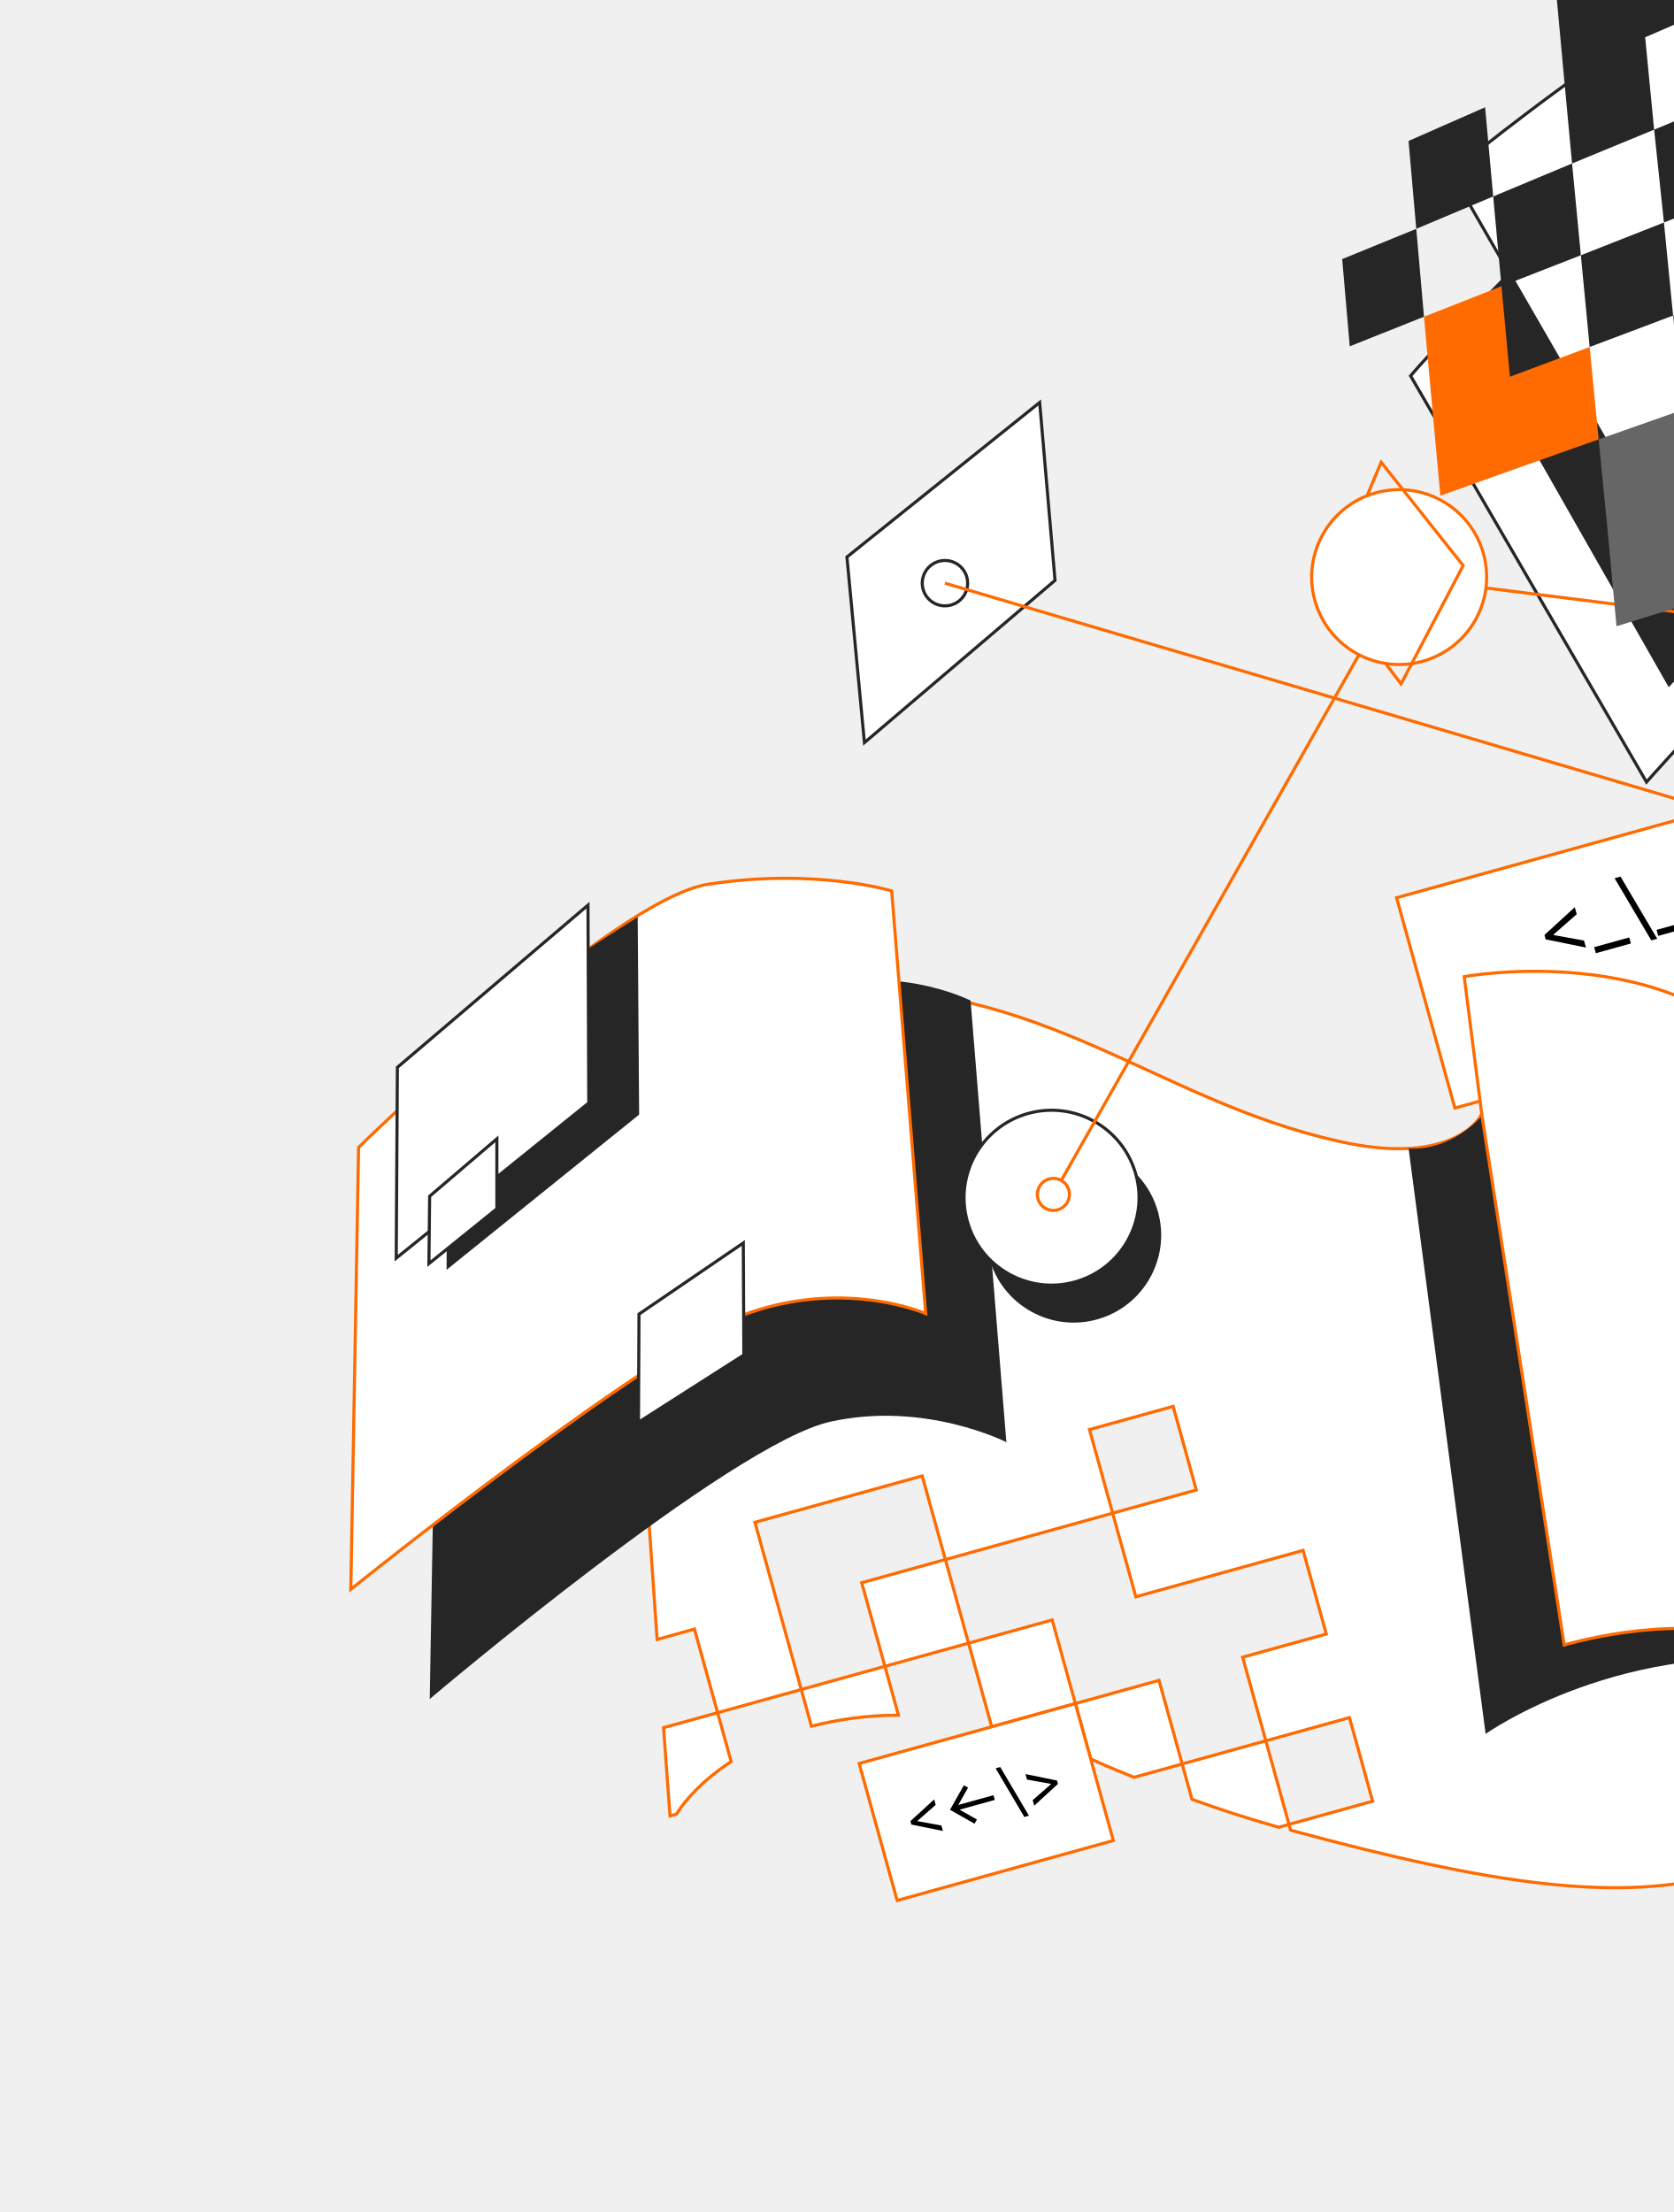
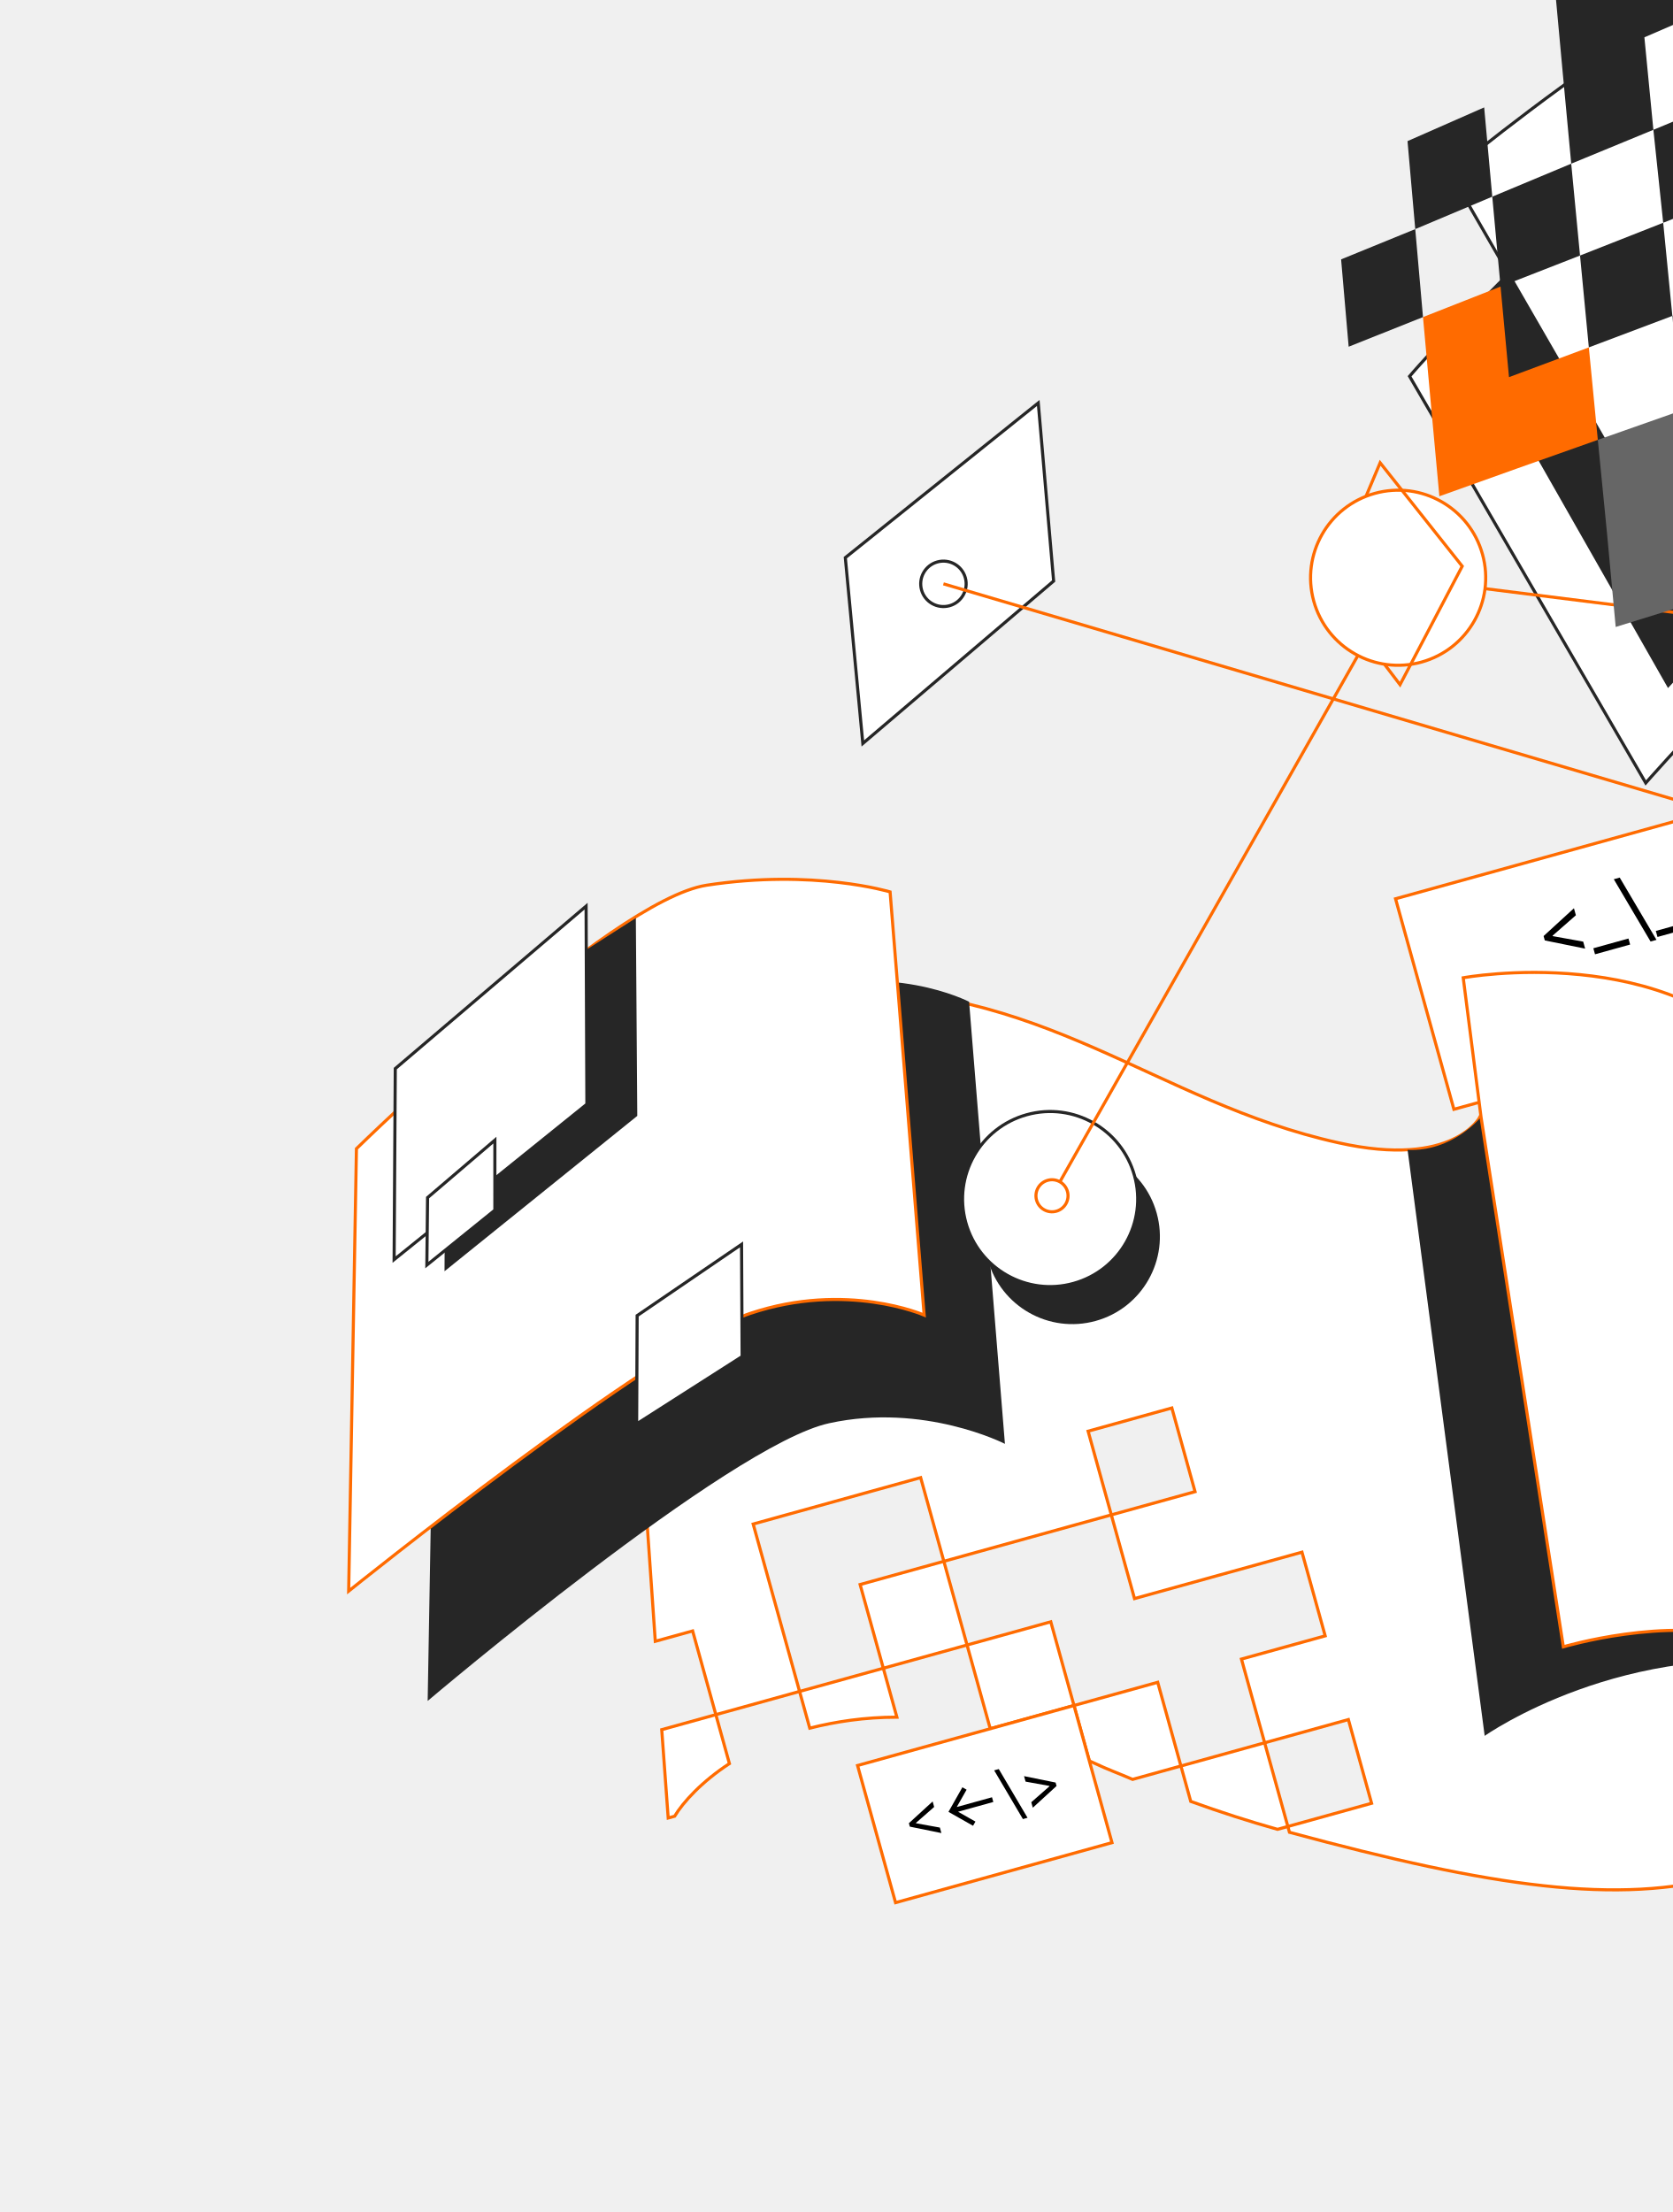
- <svg xmlns="http://www.w3.org/2000/svg" width="662" height="875" viewBox="0 0 662 875" fill="none">
-   <g clip-path="url(#clip0_34_1280)">
-     <path d="M766.504 80.196L821.439 169.616C821.439 169.616 788.332 185.641 741.498 221.36C701.709 251.839 651.326 309.362 651.326 309.362L558 148.674C558 148.674 599.683 99.316 661.619 57.767C718.888 19.155 730.804 21.605 730.804 21.605L766.504 80.196Z" fill="white" stroke="#262626" stroke-width="1.223" stroke-miterlimit="10" />
-     <path d="M577.835 127.287L660.117 271.86C660.117 271.86 687.606 241.503 717.963 215.556C770.345 171.177 810.621 152.343 810.621 152.343L730.479 21.421C730.804 21.605 657.587 40.256 577.835 127.287Z" fill="#262626" />
-     <path d="M989.606 104.922C989.606 104.922 945.76 71.326 854.904 104.455C764.047 137.583 665.378 226.57 665.378 226.57L574.1 68.328C574.1 68.328 698.652 -36.052 782.371 -52.409C850.212 -65.734 885.727 -47.362 885.727 -47.362L989.606 104.922Z" fill="white" stroke="#262626" stroke-width="1.223" stroke-miterlimit="10" />
-     <path d="M969.056 34.736L859.587 266.702L553.478 228.275" stroke="#FF6B00" stroke-width="1.223" stroke-miterlimit="10" />
-     <path d="M552.459 355.12L719.936 308.699L742.994 391.887L575.517 438.309L552.459 355.12Z" fill="white" stroke="#FF6B00" stroke-width="1.223" stroke-miterlimit="10" />
-     <path d="M467.644 697.776L448.554 703.067C443.565 700.889 438.392 699.036 433.332 696.603C432.682 696.235 432.103 696.122 431.453 695.754L425.388 673.876L458.477 664.704L467.644 697.776Z" fill="white" stroke="#FF6B00" stroke-width="1.223" stroke-miterlimit="10" />
-     <path d="M509.898 721.677L542.986 712.505L533.819 679.433L500.731 688.605L491.564 655.533L524.652 646.362L515.485 613.29L482.397 622.461L449.309 631.633L440.142 598.561L473.23 589.389L464.063 556.317L430.975 565.489L440.142 598.561L407.054 607.732L373.966 616.904L364.799 583.832L331.711 593.003L298.623 602.175L307.79 635.247L316.957 668.318L283.869 677.49L274.702 644.418L259.939 648.51L244.497 425.69C244.497 425.69 266.418 393.041 325.316 390.96C413.537 387.875 456.836 435.319 529.845 451.517C575.729 461.81 585.908 441.182 585.908 441.182L615.679 632.636C615.679 632.636 692.471 616.008 736.319 667.409C762.34 698.001 723.228 729.936 682.759 741.153C640.508 752.864 590.536 745.622 510.533 723.966L509.898 721.677Z" fill="white" stroke="#FF6B00" stroke-width="1.223" stroke-miterlimit="10" />
-     <path d="M509.899 721.677L505.827 722.805C494.533 719.635 483.098 715.956 471.523 711.768L467.644 697.776L500.732 688.605L509.899 721.677Z" fill="white" stroke="#FF6B00" stroke-width="1.223" stroke-miterlimit="10" />
-     <path d="M425.389 673.876L393.064 682.835C392.81 682.906 392.485 682.722 392.23 682.793L383.134 649.975L416.222 640.804L425.389 673.876Z" fill="white" stroke="#FF6B00" stroke-width="1.223" stroke-miterlimit="10" />
-     <path d="M355.405 678.481C342.526 678.49 331.229 680.251 320.977 682.819L316.958 668.318L350.046 659.147L355.405 678.481Z" fill="white" stroke="#FF6B00" stroke-width="1.223" stroke-miterlimit="10" />
-     <path d="M267.585 717.616L265.039 718.322L262.49 683.416L283.87 677.49L289.229 696.824C278.324 703.956 270.967 712.022 267.585 717.616Z" fill="white" stroke="#FF6B00" stroke-width="1.223" stroke-miterlimit="10" />
-     <path d="M340.879 626.075L373.967 616.903L383.134 649.975L350.046 659.147L340.879 626.075Z" fill="white" stroke="#FF6B00" stroke-width="1.223" stroke-miterlimit="10" />
-     <path d="M557.213 454.34L587.678 685.872C587.678 685.872 643.138 646.666 717.31 658.158L675.995 435.935C675.995 435.935 640.769 408.717 586.232 441.366C586.232 441.366 574.984 455.168 557.213 454.34Z" fill="#262626" />
-     <path d="M586.233 441.365L579.201 386.334C579.201 386.334 661.351 371.234 701.651 421.701L743.663 679.07C743.663 679.07 739.334 662.463 689.679 647.463C659.784 638.491 618.763 650.683 618.763 650.683L586.233 441.365Z" fill="white" stroke="#FF6B00" stroke-width="1.223" stroke-miterlimit="10" />
-     <path d="M383.94 395.804C383.94 395.804 351.93 379.2 311.402 393.173C270.874 407.146 173.066 497.264 173.066 497.264L169.993 672.071C169.993 672.071 289.368 570.77 328.691 562.336C366.161 554.141 398.101 570.491 398.101 570.491L383.94 395.804Z" fill="#262626" />
-     <path d="M352.725 352.407C352.725 352.407 322.505 343.251 280.187 349.776C242.082 355.681 141.851 453.867 141.851 453.867L138.778 628.674C138.778 628.674 259.352 531.697 297.476 518.939C335.599 506.18 366.184 519.618 366.184 519.618L352.725 352.407Z" fill="white" stroke="#FF6B00" stroke-width="1.223" stroke-miterlimit="10" />
-     <path d="M252.258 362.722L252.827 440.913L176.655 502.296L177.092 420.814L232.711 375.263L252.258 362.722Z" fill="#262626" />
-     <path d="M339.867 697.581L425.387 673.876L440.406 728.063L354.886 751.768L339.867 697.581Z" fill="white" stroke="#FF6B00" stroke-width="1.223" stroke-miterlimit="10" />
-     <path d="M418.5 705.671L418.123 704.314L405.657 701.778L406.259 703.949L415.758 705.664L415.652 705.547L415.746 705.886L415.776 705.731L408.516 712.092L409.117 714.263L418.5 705.671ZM393.844 699.499L405.206 718.745L407.038 718.237L395.676 698.991L393.844 699.499ZM385.502 721.393L386.451 719.742L379.583 715.855L393.51 711.995L392.993 710.129L379.066 713.989L382.957 707.138L381.289 706.194L375.796 715.9L385.502 721.393ZM360.529 721.739L372.996 724.275L372.394 722.104L362.895 720.389L363 720.506L362.906 720.167L362.876 720.321L370.137 713.961L369.535 711.79L360.153 720.382L360.529 721.739Z" fill="black" />
-     <path d="M232.595 358.036L232.909 436.297L156.737 497.681L157.198 422.218L232.595 358.036Z" fill="white" stroke="#262626" stroke-width="1.223" stroke-miterlimit="10" />
-     <path d="M341.951 293.756L335.031 220.339L411.273 159.21L417.347 229.574L341.951 293.756Z" fill="white" stroke="#262626" stroke-width="1.223" stroke-miterlimit="10" />
-     <path d="M376.201 239.335C371.421 240.66 366.474 237.861 365.149 233.084C363.825 228.307 366.626 223.361 371.406 222.036C376.185 220.711 381.133 223.51 382.457 228.287C383.781 233.064 380.98 238.011 376.201 239.335Z" fill="white" stroke="#262626" stroke-width="1.223" stroke-miterlimit="10" />
-     <path d="M196.552 450.484L196.547 478.154L169.671 499.849L169.958 473.197L196.552 450.484Z" fill="white" stroke="#262626" stroke-width="1.223" stroke-miterlimit="10" />
-     <path d="M294.03 491.677L294.255 535.994L252.573 562.614L252.772 519.824L294.03 491.677Z" fill="white" stroke="#262626" stroke-width="1.223" stroke-miterlimit="10" />
-     <path d="M433.972 521.922C415.558 527.026 396.494 516.243 391.392 497.838C386.29 479.432 397.083 460.374 415.497 455.269C433.912 450.165 452.976 460.948 458.077 479.354C463.179 497.759 452.387 516.818 433.972 521.922Z" fill="#262626" />
-     <path d="M425.204 507.094C406.789 512.198 387.725 501.415 382.624 483.01C377.522 464.604 388.314 445.545 406.729 440.441C425.143 435.337 444.207 446.12 449.309 464.526C454.411 482.931 443.618 501.99 425.204 507.094Z" fill="white" stroke="#262626" stroke-width="1.223" stroke-miterlimit="10" />
-     <path d="M415.964 473.768L548.818 239.155" stroke="#FF6B00" stroke-width="1.223" stroke-miterlimit="10" />
-     <path d="M562.716 261.601C544.302 266.705 525.238 255.922 520.136 237.517C515.035 219.111 525.827 200.053 544.241 194.948C562.656 189.844 581.72 200.627 586.821 219.033C591.923 237.438 581.131 256.497 562.716 261.601Z" fill="white" stroke="#FF6B00" stroke-width="1.223" stroke-miterlimit="10" />
-     <path d="M540.748 196.191L546.369 182.853L578.802 223.722L554.227 270.529L548.196 262.613" stroke="#FF6B00" stroke-width="1.223" stroke-miterlimit="10" />
-     <path d="M711.635 343.809L711.154 342.074L695.217 338.833L695.986 341.608L708.13 343.8L707.995 343.651L708.115 344.084L708.154 343.887L698.872 352.017L699.641 354.793L711.635 343.809ZM682.916 360.176L683.577 362.562L697.456 358.715L696.795 356.329L682.916 360.176ZM669.11 364.003L669.772 366.388L683.65 362.541L682.989 360.156L669.11 364.003ZM655.305 367.83L655.966 370.215L669.845 366.368L669.184 363.983L655.305 367.83ZM638.699 347.4L653.224 372.002L655.567 371.353L641.041 346.75L638.699 347.4ZM630.616 374.673L631.277 377.058L645.156 373.211L644.495 370.826L630.616 374.673ZM611.437 371.582L627.374 374.824L626.605 372.049L614.462 369.857L614.596 370.006L614.476 369.573L614.438 369.77L623.72 361.64L622.95 358.864L610.956 369.848L611.437 371.582Z" fill="black" />
-     <path d="M418.393 478.574C415.02 479.509 411.527 477.533 410.592 474.161C409.658 470.789 411.635 467.298 415.009 466.363C418.382 465.427 421.875 467.403 422.81 470.775C423.744 474.147 421.767 477.639 418.393 478.574Z" fill="white" stroke="#FF6B00" stroke-width="1.223" stroke-miterlimit="10" />
-     <path d="M661.841 124.821L695.865 112.103L691.776 74.61L726.861 60.776L731.091 98.778L767.589 85.1L771.917 124.444L735.207 137.359L699.515 149.992L703.49 188.064L669.114 199.51L672.764 237.399L639.449 247.729L636.01 210.603L632.388 173.803L665.35 162.201L661.841 124.821Z" fill="#666666" />
-     <path d="M658.219 88.021L654.342 51.291L688.013 37.301L691.776 74.61L658.219 88.021Z" fill="#262626" />
-     <path d="M628.836 137.257L625.354 100.966L658.219 88.021L661.841 124.822L628.836 137.257Z" fill="#262626" />
-     <path d="M593.947 113.233L590.677 77.705L621.873 64.675L625.355 100.966L593.947 113.233Z" fill="#262626" />
-     <path d="M597.288 149.016L628.836 137.257L632.389 173.803L600.444 185.123L569.772 196.09L566.502 160.562L563.303 125.288L593.947 113.233L597.288 149.016Z" fill="#FF6B00" />
-     <path d="M654.342 51.291L621.874 64.674L618.533 28.892L615.263 -6.637L647.125 -21.221L680.443 -36.483L684.32 0.247L650.79 14.745L654.342 51.291Z" fill="#262626" />
-     <path d="M557.186 55.758L587.478 42.431L590.677 77.705L560.244 90.523L557.186 55.758Z" fill="#262626" />
-     <path d="M533.93 136.991L530.942 102.48L560.243 90.523L563.302 125.288L533.93 136.991Z" fill="#262626" />
-     <path d="M373.801 230.686L936.759 396.803" stroke="#FF6B00" stroke-width="1.223" stroke-miterlimit="10" />
-   </g>
-   <defs>
-     <clipPath id="clip0_34_1280">
-       <rect width="1003.13" height="769.271" fill="white" transform="matrix(-0.963665 0.267112 0.267112 0.963665 966.682 -135)" />
-     </clipPath>
-   </defs>
+ <svg xmlns="http://www.w3.org/2000/svg" width="661" height="874" viewBox="0 0 661 874" fill="none">
+   <path d="M765.504 80.196L820.439 169.616C820.439 169.616 787.332 185.641 740.498 221.36C700.709 251.839 650.326 309.362 650.326 309.362L557 148.674C557 148.674 598.683 99.316 660.619 57.767C717.888 19.155 729.804 21.605 729.804 21.605L765.504 80.196Z" fill="white" stroke="#262626" stroke-width="1.223" stroke-miterlimit="10" />
+   <path d="M576.835 127.287L659.117 271.86C659.117 271.86 686.606 241.503 716.963 215.556C769.345 171.177 809.621 152.343 809.621 152.343L729.479 21.421C729.804 21.605 656.587 40.256 576.835 127.287Z" fill="#262626" />
+   <path d="M988.606 104.922C988.606 104.922 944.76 71.326 853.904 104.455C763.047 137.583 664.378 226.57 664.378 226.57L573.1 68.328C573.1 68.328 697.652 -36.052 781.371 -52.409C849.212 -65.734 884.727 -47.362 884.727 -47.362L988.606 104.922Z" fill="white" stroke="#262626" stroke-width="1.223" stroke-miterlimit="10" />
+   <path d="M968.056 34.736L858.587 266.702L552.478 228.275" stroke="#FF6B00" stroke-width="1.223" stroke-miterlimit="10" />
+   <path d="M551.459 355.12L718.936 308.699L741.994 391.887L574.517 438.309L551.459 355.12Z" fill="white" stroke="#FF6B00" stroke-width="1.223" stroke-miterlimit="10" />
+   <path d="M466.644 697.776L447.554 703.067C442.565 700.889 437.392 699.036 432.332 696.603C431.682 696.235 431.103 696.122 430.453 695.754L424.388 673.876L457.477 664.704L466.644 697.776Z" fill="white" stroke="#FF6B00" stroke-width="1.223" stroke-miterlimit="10" />
+   <path d="M508.898 721.677L541.986 712.505L532.819 679.433L499.731 688.605L490.564 655.533L523.652 646.362L514.485 613.29L481.397 622.461L448.309 631.633L439.142 598.561L472.23 589.389L463.063 556.317L429.975 565.489L439.142 598.561L406.054 607.732L372.966 616.904L363.799 583.832L330.711 593.003L297.623 602.175L306.79 635.247L315.957 668.318L282.869 677.49L273.702 644.418L258.939 648.51L243.497 425.69C243.497 425.69 265.418 393.041 324.316 390.96C412.537 387.875 455.836 435.319 528.845 451.517C574.729 461.81 584.908 441.182 584.908 441.182L614.679 632.636C614.679 632.636 691.471 616.008 735.319 667.409C761.34 698.001 722.228 729.936 681.759 741.153C639.508 752.864 589.536 745.622 509.533 723.966L508.898 721.677V721.677Z" fill="white" stroke="#FF6B00" stroke-width="1.223" stroke-miterlimit="10" />
+   <path d="M508.899 721.677L504.827 722.805C493.533 719.635 482.099 715.956 470.523 711.768L466.644 697.776L499.732 688.605L508.899 721.677Z" fill="white" stroke="#FF6B00" stroke-width="1.223" stroke-miterlimit="10" />
+   <path d="M424.389 673.876L392.064 682.835C391.81 682.906 391.485 682.722 391.23 682.793L382.134 649.975L415.222 640.804L424.389 673.876Z" fill="white" stroke="#FF6B00" stroke-width="1.223" stroke-miterlimit="10" />
+   <path d="M354.405 678.481C341.526 678.49 330.229 680.251 319.977 682.819L315.958 668.318L349.046 659.147L354.405 678.481Z" fill="white" stroke="#FF6B00" stroke-width="1.223" stroke-miterlimit="10" />
+   <path d="M266.585 717.616L264.039 718.322L261.49 683.416L282.87 677.49L288.229 696.824C277.324 703.956 269.967 712.022 266.585 717.616Z" fill="white" stroke="#FF6B00" stroke-width="1.223" stroke-miterlimit="10" />
+   <path d="M339.879 626.075L372.967 616.903L382.134 649.975L349.046 659.147L339.879 626.075Z" fill="white" stroke="#FF6B00" stroke-width="1.223" stroke-miterlimit="10" />
+   <path d="M556.213 454.34L586.678 685.872C586.678 685.872 642.138 646.666 716.31 658.158L674.995 435.935C674.995 435.935 639.769 408.717 585.232 441.366C585.232 441.366 573.984 455.168 556.213 454.34Z" fill="#262626" />
+   <path d="M585.233 441.365L578.201 386.334C578.201 386.334 660.351 371.234 700.651 421.701L742.663 679.07C742.663 679.07 738.334 662.463 688.679 647.463C658.784 638.491 617.763 650.683 617.763 650.683L585.233 441.365Z" fill="white" stroke="#FF6B00" stroke-width="1.223" stroke-miterlimit="10" />
+   <path d="M382.94 395.804C382.94 395.804 350.93 379.2 310.402 393.173C269.874 407.146 172.066 497.264 172.066 497.264L168.993 672.071C168.993 672.071 288.368 570.77 327.691 562.336C365.161 554.141 397.101 570.491 397.101 570.491L382.94 395.804Z" fill="#262626" />
+   <path d="M351.725 352.407C351.725 352.407 321.505 343.251 279.187 349.776C241.082 355.681 140.851 453.867 140.851 453.867L137.778 628.674C137.778 628.674 258.352 531.697 296.476 518.939C334.599 506.18 365.184 519.618 365.184 519.618L351.725 352.407Z" fill="white" stroke="#FF6B00" stroke-width="1.223" stroke-miterlimit="10" />
+   <path d="M251.258 362.722L251.827 440.913L175.655 502.296L176.092 420.814L231.711 375.263L251.258 362.722Z" fill="#262626" />
+   <path d="M338.867 697.581L424.387 673.876L439.406 728.063L353.886 751.768L338.867 697.581Z" fill="white" stroke="#FF6B00" stroke-width="1.223" stroke-miterlimit="10" />
+   <path d="M417.5 705.671L417.123 704.314L404.657 701.778L405.259 703.949L414.758 705.664L414.652 705.547L414.746 705.886L414.776 705.731L407.516 712.092L408.117 714.263L417.5 705.671ZM392.844 699.499L404.206 718.745L406.038 718.237L394.676 698.991L392.844 699.499ZM384.502 721.393L385.451 719.742L378.583 715.855L392.51 711.995L391.993 710.129L378.066 713.989L381.957 707.138L380.289 706.194L374.796 715.9L384.502 721.393ZM359.529 721.739L371.996 724.275L371.394 722.104L361.895 720.389L362 720.506L361.906 720.167L361.876 720.321L369.137 713.961L368.535 711.79L359.153 720.382L359.529 721.739Z" fill="black" />
+   <path d="M231.595 358.036L231.909 436.298L155.737 497.681L156.198 422.218L231.595 358.036Z" fill="white" stroke="#262626" stroke-width="1.223" stroke-miterlimit="10" />
+   <path d="M340.951 293.756L334.031 220.339L410.273 159.21L416.347 229.574L340.951 293.756Z" fill="white" stroke="#262626" stroke-width="1.223" stroke-miterlimit="10" />
+   <path d="M375.201 239.335C370.421 240.66 365.474 237.861 364.149 233.084C362.825 228.307 365.626 223.361 370.406 222.036C375.185 220.711 380.133 223.51 381.457 228.287C382.781 233.064 379.98 238.011 375.201 239.335Z" fill="white" stroke="#262626" stroke-width="1.223" stroke-miterlimit="10" />
+   <path d="M195.552 450.484L195.547 478.154L168.671 499.849L168.958 473.197L195.552 450.484Z" fill="white" stroke="#262626" stroke-width="1.223" stroke-miterlimit="10" />
+   <path d="M293.03 491.677L293.255 535.994L251.573 562.614L251.772 519.824L293.03 491.677Z" fill="white" stroke="#262626" stroke-width="1.223" stroke-miterlimit="10" />
+   <path d="M432.972 521.922C414.558 527.026 395.494 516.243 390.392 497.838C385.29 479.432 396.083 460.374 414.497 455.269C432.912 450.165 451.976 460.948 457.077 479.354C462.179 497.759 451.387 516.818 432.972 521.922Z" fill="#262626" />
+   <path d="M424.204 507.094C405.789 512.198 386.725 501.415 381.624 483.01C376.522 464.604 387.314 445.545 405.729 440.441C424.143 435.337 443.207 446.12 448.309 464.526C453.411 482.931 442.618 501.99 424.204 507.094Z" fill="white" stroke="#262626" stroke-width="1.223" stroke-miterlimit="10" />
+   <path d="M414.964 473.768L547.818 239.155" stroke="#FF6B00" stroke-width="1.223" stroke-miterlimit="10" />
+   <path d="M561.716 261.601C543.302 266.705 524.238 255.922 519.136 237.517C514.035 219.111 524.827 200.053 543.241 194.948C561.656 189.844 580.72 200.627 585.821 219.033C590.923 237.438 580.131 256.497 561.716 261.601Z" fill="white" stroke="#FF6B00" stroke-width="1.223" stroke-miterlimit="10" />
+   <path d="M539.748 196.191L545.369 182.853L577.802 223.722L553.227 270.529L547.196 262.613" stroke="#FF6B00" stroke-width="1.223" stroke-miterlimit="10" />
+   <path d="M710.635 343.809L710.154 342.074L694.217 338.833L694.986 341.608L707.13 343.8L706.995 343.651L707.115 344.084L707.154 343.887L697.872 352.017L698.641 354.793L710.635 343.809ZM681.916 360.176L682.577 362.562L696.456 358.715L695.795 356.329L681.916 360.176ZM668.11 364.003L668.772 366.388L682.65 362.541L681.989 360.156L668.11 364.003ZM654.305 367.83L654.966 370.215L668.845 366.368L668.184 363.983L654.305 367.83ZM637.699 347.4L652.224 372.002L654.567 371.353L640.041 346.75L637.699 347.4ZM629.616 374.673L630.277 377.058L644.156 373.211L643.495 370.826L629.616 374.673ZM610.437 371.582L626.374 374.824L625.605 372.049L613.462 369.857L613.596 370.006L613.476 369.573L613.438 369.77L622.72 361.64L621.95 358.864L609.956 369.848L610.437 371.582Z" fill="black" />
+   <path d="M417.393 478.574C414.02 479.509 410.527 477.533 409.592 474.161C408.658 470.789 410.635 467.298 414.009 466.363C417.382 465.427 420.875 467.403 421.81 470.775C422.744 474.147 420.767 477.639 417.393 478.574Z" fill="white" stroke="#FF6B00" stroke-width="1.223" stroke-miterlimit="10" />
+   <path d="M660.841 124.821L694.865 112.103L690.776 74.61L725.861 60.776L730.091 98.778L766.589 85.1L770.917 124.444L734.207 137.359L698.515 149.992L702.49 188.064L668.114 199.51L671.764 237.399L638.449 247.729L635.01 210.603L631.388 173.803L664.35 162.201L660.841 124.821Z" fill="#666666" />
+   <path d="M657.219 88.021L653.342 51.291L687.013 37.301L690.776 74.61L657.219 88.021Z" fill="#262626" />
+   <path d="M627.836 137.257L624.354 100.966L657.219 88.021L660.841 124.822L627.836 137.257Z" fill="#262626" />
+   <path d="M592.947 113.233L589.677 77.705L620.873 64.675L624.355 100.966L592.947 113.233Z" fill="#262626" />
+   <path d="M596.288 149.016L627.836 137.257L631.389 173.803L599.444 185.123L568.772 196.09L565.502 160.562L562.303 125.288L592.947 113.233L596.288 149.016Z" fill="#FF6B00" />
+   <path d="M653.342 51.291L620.874 64.674L617.533 28.892L614.263 -6.637L646.125 -21.221L679.443 -36.483L683.32 0.247L649.79 14.745L653.342 51.291Z" fill="#262626" />
+   <path d="M556.186 55.758L586.478 42.431L589.677 77.705L559.244 90.523L556.186 55.758Z" fill="#262626" />
+   <path d="M532.93 136.991L529.942 102.48L559.243 90.523L562.302 125.288L532.93 136.991Z" fill="#262626" />
+   <path d="M372.801 230.686L935.759 396.803" stroke="#FF6B00" stroke-width="1.223" stroke-miterlimit="10" />
</svg>
